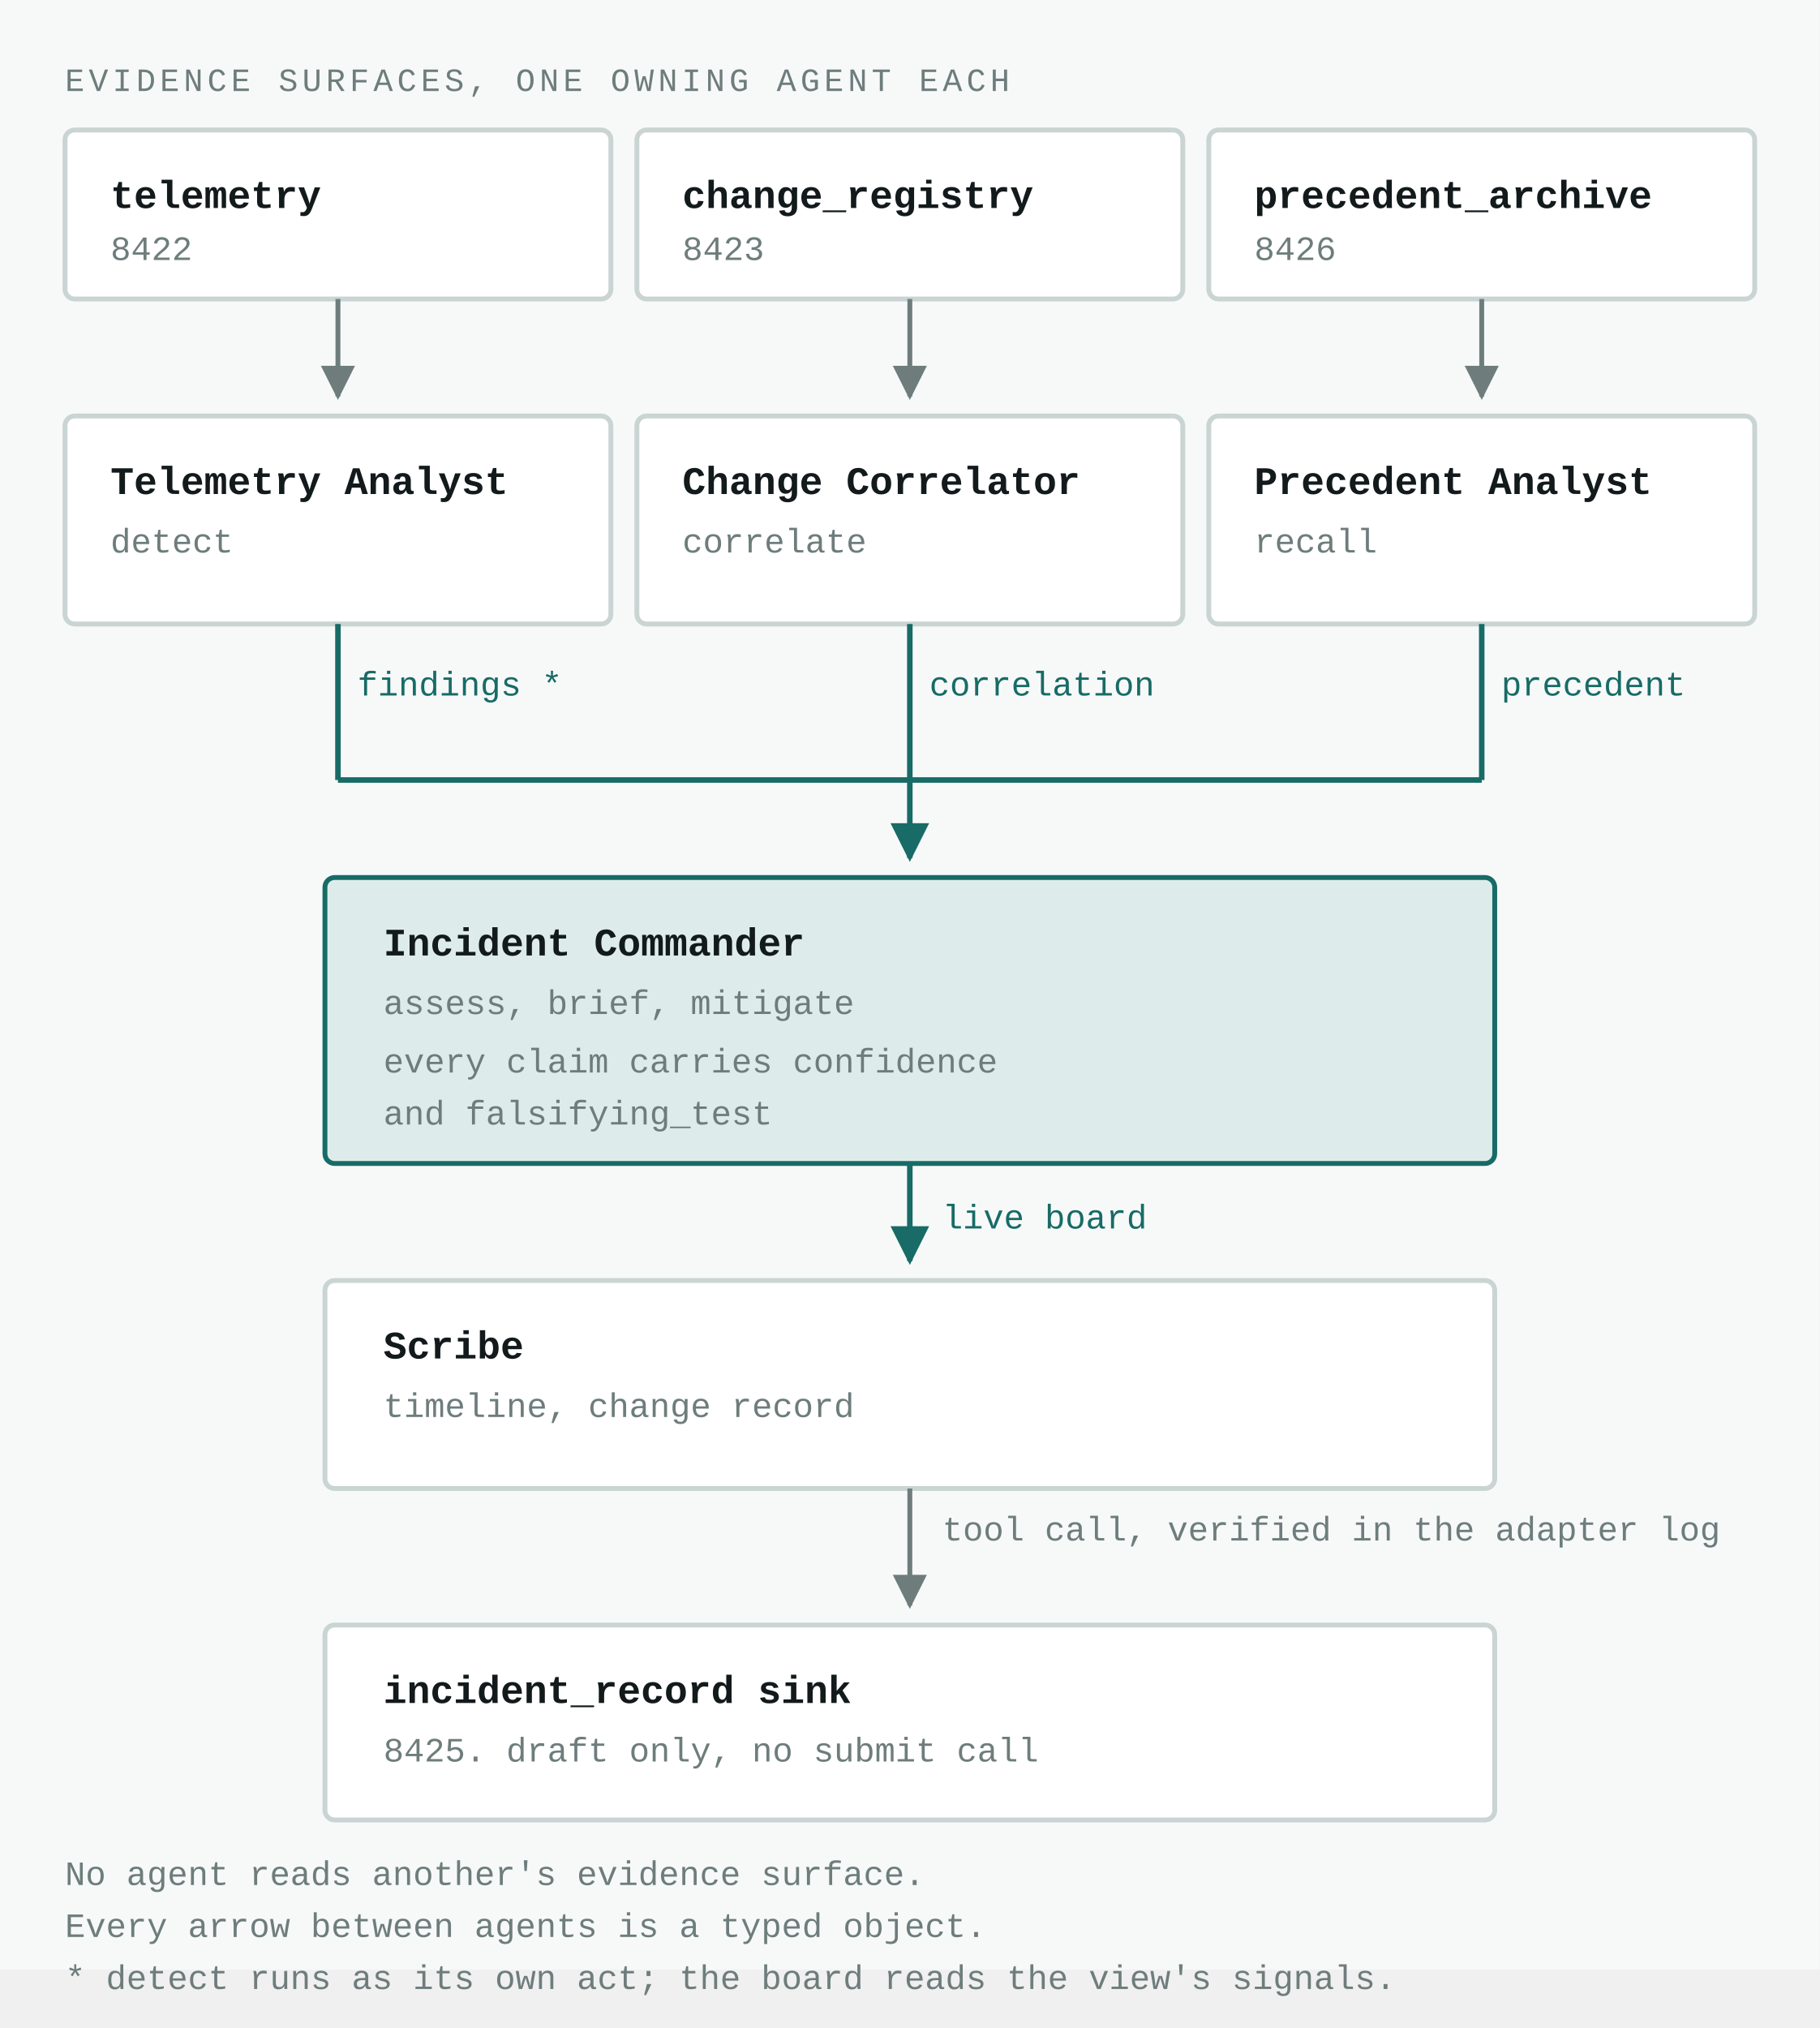
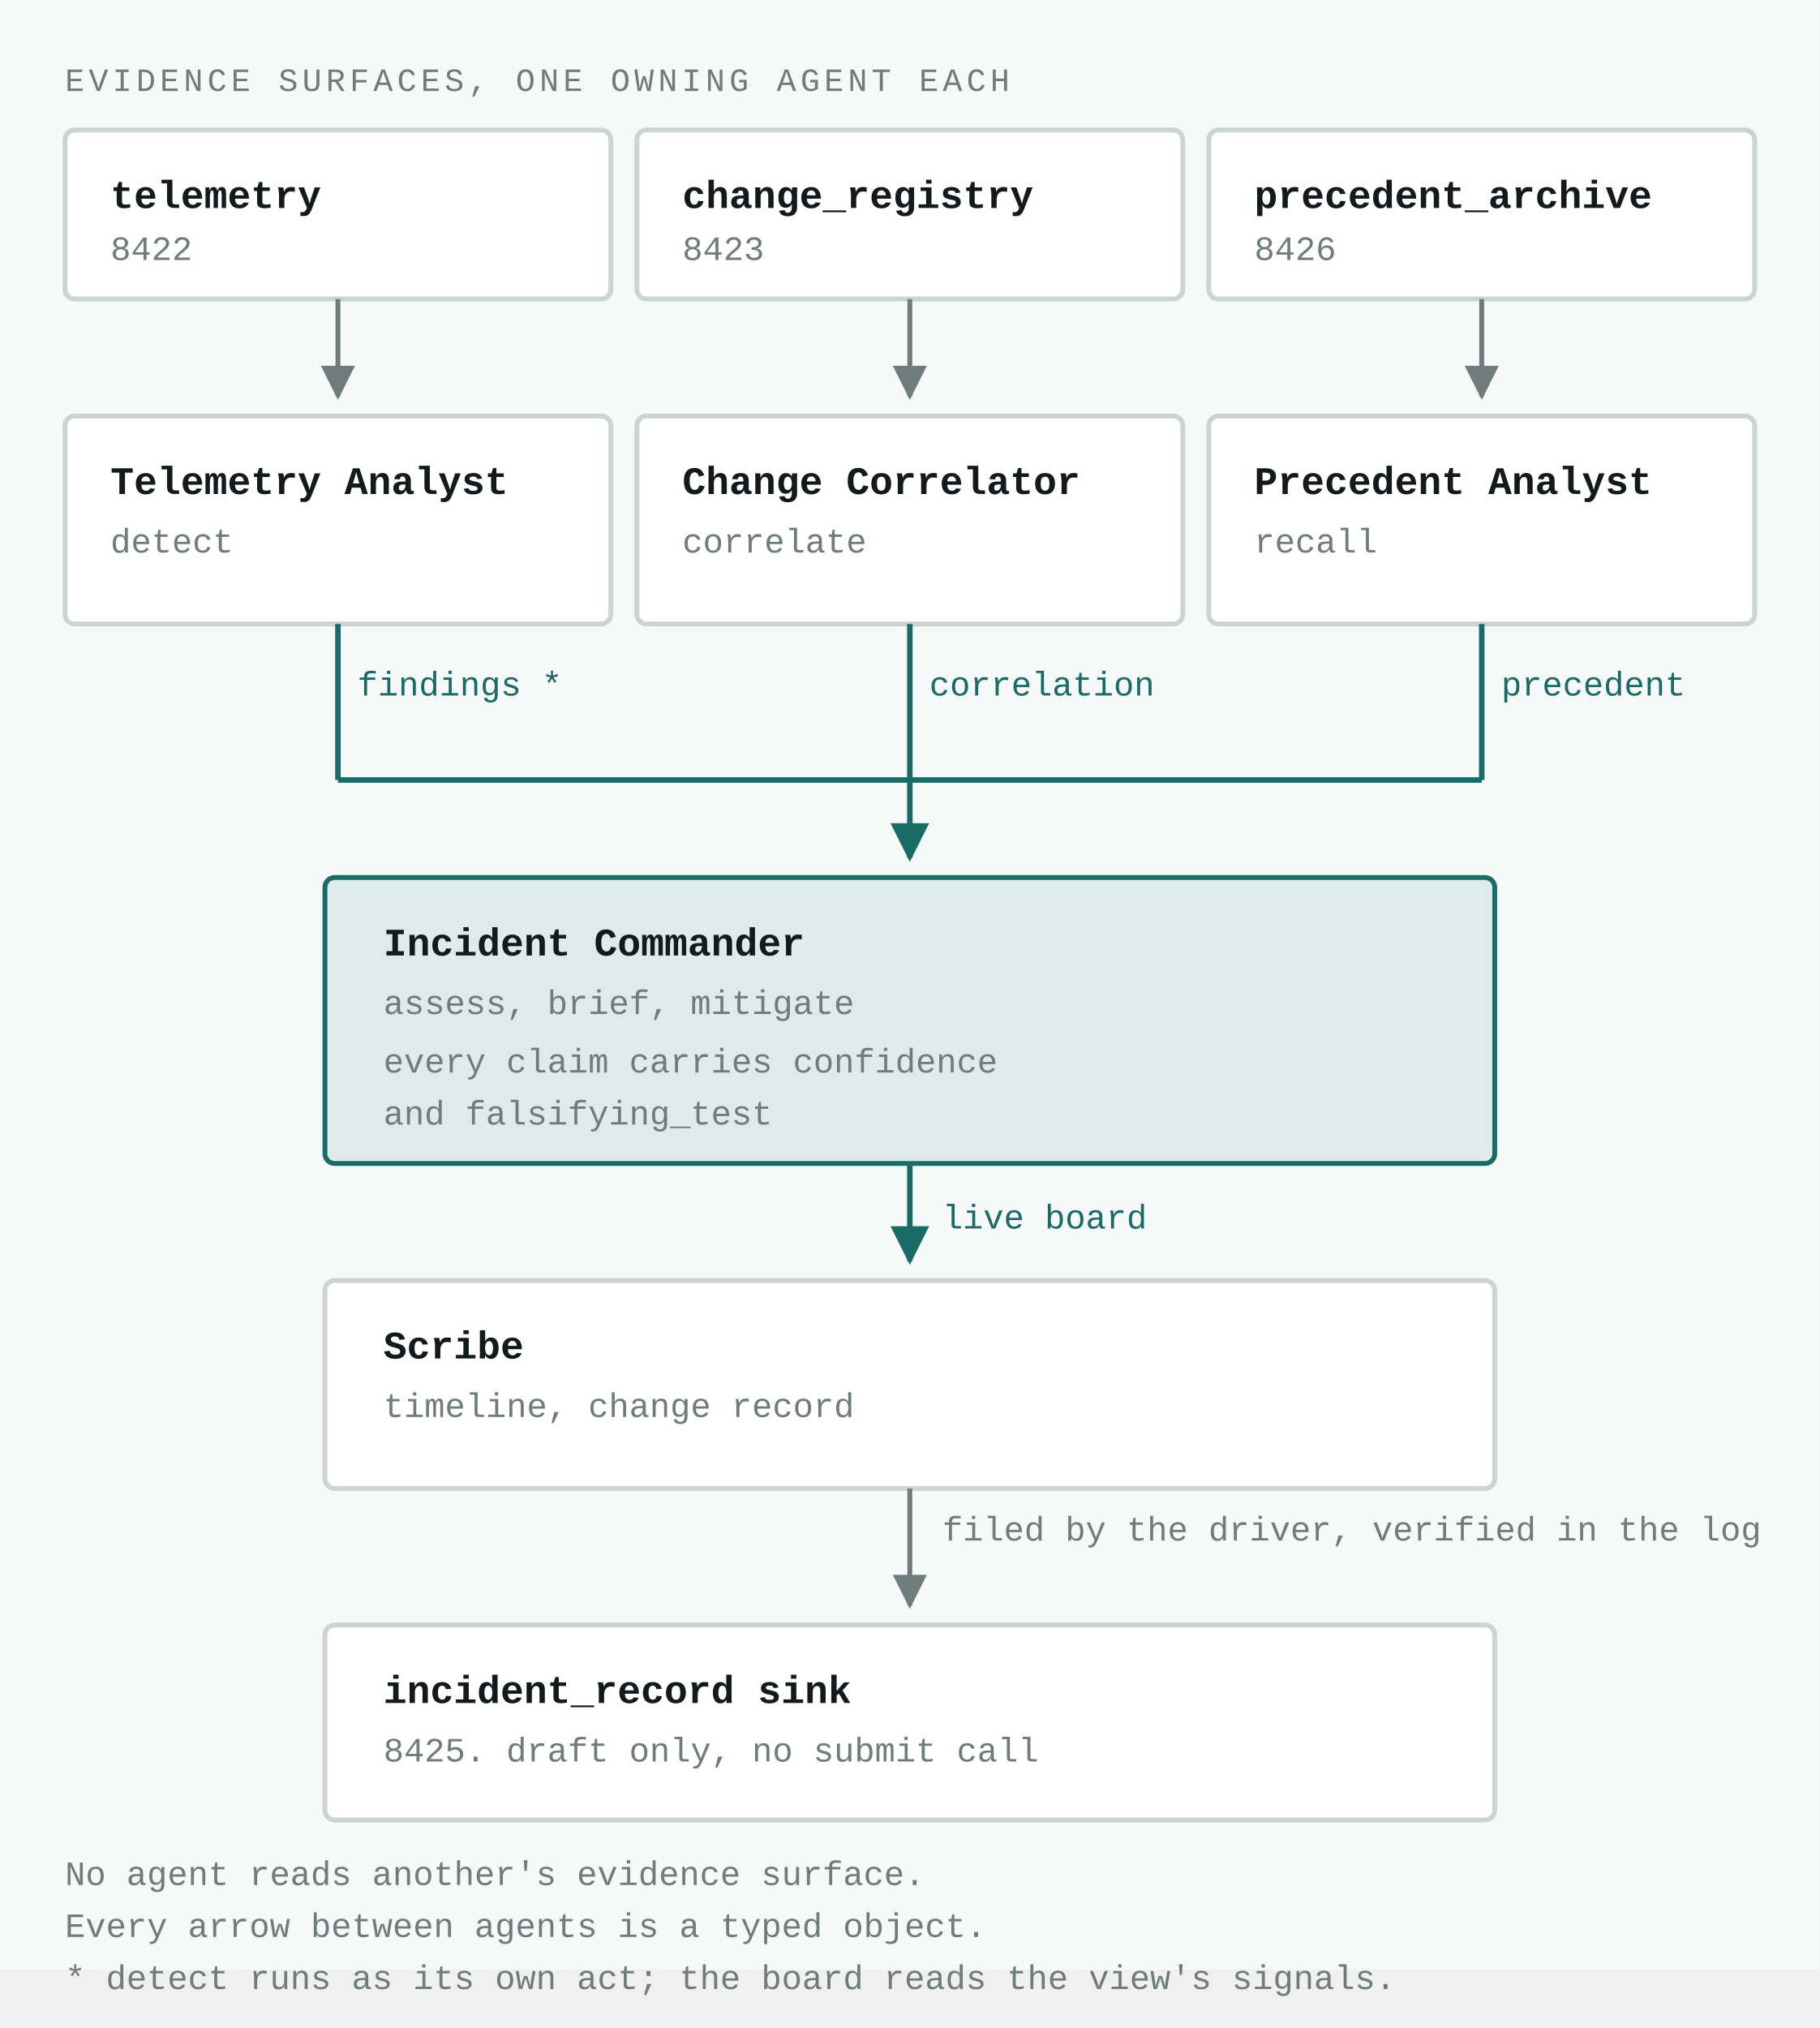
- <svg xmlns="http://www.w3.org/2000/svg" viewBox="0 0 560 624" width="560" height="624" role="img" aria-label="Three evidence surfaces, each read by exactly one agent. The Telemetry Analyst, Change Correlator and Precedent Analyst hand typed correlation and precedent to the Incident Commander, with the Telemetry Analyst's findings marked as the one handoff the pipeline does not compose today, whose live board goes to the Scribe, which writes to the incident record sink through a tool call.">
+ <svg xmlns="http://www.w3.org/2000/svg" viewBox="0 0 560 624" width="560" height="624" role="img" aria-label="Three evidence surfaces, each read by exactly one agent. The Telemetry Analyst, Change Correlator and Precedent Analyst hand typed correlation and precedent to the Incident Commander, with the Telemetry Analyst's findings marked as the one handoff the pipeline does not compose today, whose live board goes to the Scribe, whose timeline the driver files on the incident record sink, verified in the adapter log.">
  <style>
    text{font-family:ui-monospace,SFMono-Regular,Menlo,Consolas,"Liberation Mono",monospace;fill:#131A1C}
    .t{font-size:12px;font-weight:600}
    .s{font-size:10.5px;fill:#6E7D7C}
    .e{font-size:10px;letter-spacing:.13em;fill:#6E7D7C}
    .a{fill:#186B66}
    .box{fill:#FFFFFF;stroke:#C9D4D3;stroke-width:1.5}
    .box-a{fill:#DDECEA;stroke:#186B66;stroke-width:1.5}
    .ln{stroke:#6E7D7C;stroke-width:1.5;fill:none}
    .ln-a{stroke:#186B66;stroke-width:1.7;fill:none}
  </style>
  <defs>
    <marker id="ar" viewBox="0 0 10 10" refX="9" refY="5" markerWidth="7" markerHeight="7" orient="auto-start-reverse">
      <path d="M0 0 L10 5 L0 10 z" fill="#6E7D7C" />
    </marker>
    <marker id="ar-a" viewBox="0 0 10 10" refX="9" refY="5" markerWidth="7" markerHeight="7" orient="auto-start-reverse">
      <path d="M0 0 L10 5 L0 10 z" fill="#186B66" />
    </marker>
  </defs>
  <rect width="560" height="606" fill="#F7F9F9" />
  <text class="e" x="20" y="28">EVIDENCE SURFACES, ONE OWNING AGENT EACH</text>
  <rect class="box" x="20" y="40" width="168" height="52" rx="3" />
  <text class="t" x="34" y="64">telemetry</text>
  <text class="s" x="34" y="80">8422</text>
  <rect class="box" x="196" y="40" width="168" height="52" rx="3" />
  <text class="t" x="210" y="64">change_registry</text>
  <text class="s" x="210" y="80">8423</text>
  <rect class="box" x="372" y="40" width="168" height="52" rx="3" />
  <text class="t" x="386" y="64">precedent_archive</text>
  <text class="s" x="386" y="80">8426</text>
  <line class="ln" x1="104" y1="92" x2="104" y2="122" marker-end="url(#ar)" />
  <line class="ln" x1="280" y1="92" x2="280" y2="122" marker-end="url(#ar)" />
  <line class="ln" x1="456" y1="92" x2="456" y2="122" marker-end="url(#ar)" />
  <rect class="box" x="20" y="128" width="168" height="64" rx="3" />
  <text class="t" x="34" y="152">Telemetry Analyst</text>
  <text class="s" x="34" y="170">detect</text>
  <rect class="box" x="196" y="128" width="168" height="64" rx="3" />
  <text class="t" x="210" y="152">Change Correlator</text>
  <text class="s" x="210" y="170">correlate</text>
  <rect class="box" x="372" y="128" width="168" height="64" rx="3" />
  <text class="t" x="386" y="152">Precedent Analyst</text>
  <text class="s" x="386" y="170">recall</text>
  <line class="ln-a" x1="104" y1="192" x2="104" y2="240" />
  <line class="ln-a" x1="280" y1="192" x2="280" y2="240" />
  <line class="ln-a" x1="456" y1="192" x2="456" y2="240" />
  <line class="ln-a" x1="104" y1="240" x2="456" y2="240" />
  <line class="ln-a" x1="280" y1="240" x2="280" y2="264" marker-end="url(#ar-a)" />
  <text class="s a" x="110" y="214">findings *</text>
  <text class="s a" x="286" y="214">correlation</text>
  <text class="s a" x="462" y="214">precedent</text>
  <rect class="box-a" x="100" y="270" width="360" height="88" rx="3" />
  <text class="t" x="118" y="294">Incident Commander</text>
  <text class="s" x="118" y="312">assess, brief, mitigate</text>
  <text class="s" x="118" y="330">every claim carries confidence</text>
  <text class="s" x="118" y="346">and falsifying_test</text>
  <line class="ln-a" x1="280" y1="358" x2="280" y2="388" marker-end="url(#ar-a)" />
  <text class="s a" x="290" y="378">live board</text>
  <rect class="box" x="100" y="394" width="360" height="64" rx="3" />
  <text class="t" x="118" y="418">Scribe</text>
  <text class="s" x="118" y="436">timeline, change record</text>
  <line class="ln" x1="280" y1="458" x2="280" y2="494" marker-end="url(#ar)" />
-   <text class="s" x="290" y="474">tool call, verified in the adapter log</text>
+   <text class="s" x="290" y="474">filed by the driver, verified in the log</text>
  <rect class="box" x="100" y="500" width="360" height="60" rx="3" />
  <text class="t" x="118" y="524">incident_record sink</text>
  <text class="s" x="118" y="542">8425. draft only, no submit call</text>
  <text class="s" x="20" y="580">No agent reads another's evidence surface.</text>
  <text class="s" x="20" y="596">Every arrow between agents is a typed object.</text>
  <text class="s" x="20" y="612">* detect runs as its own act; the board reads the view's signals.</text>
</svg>
